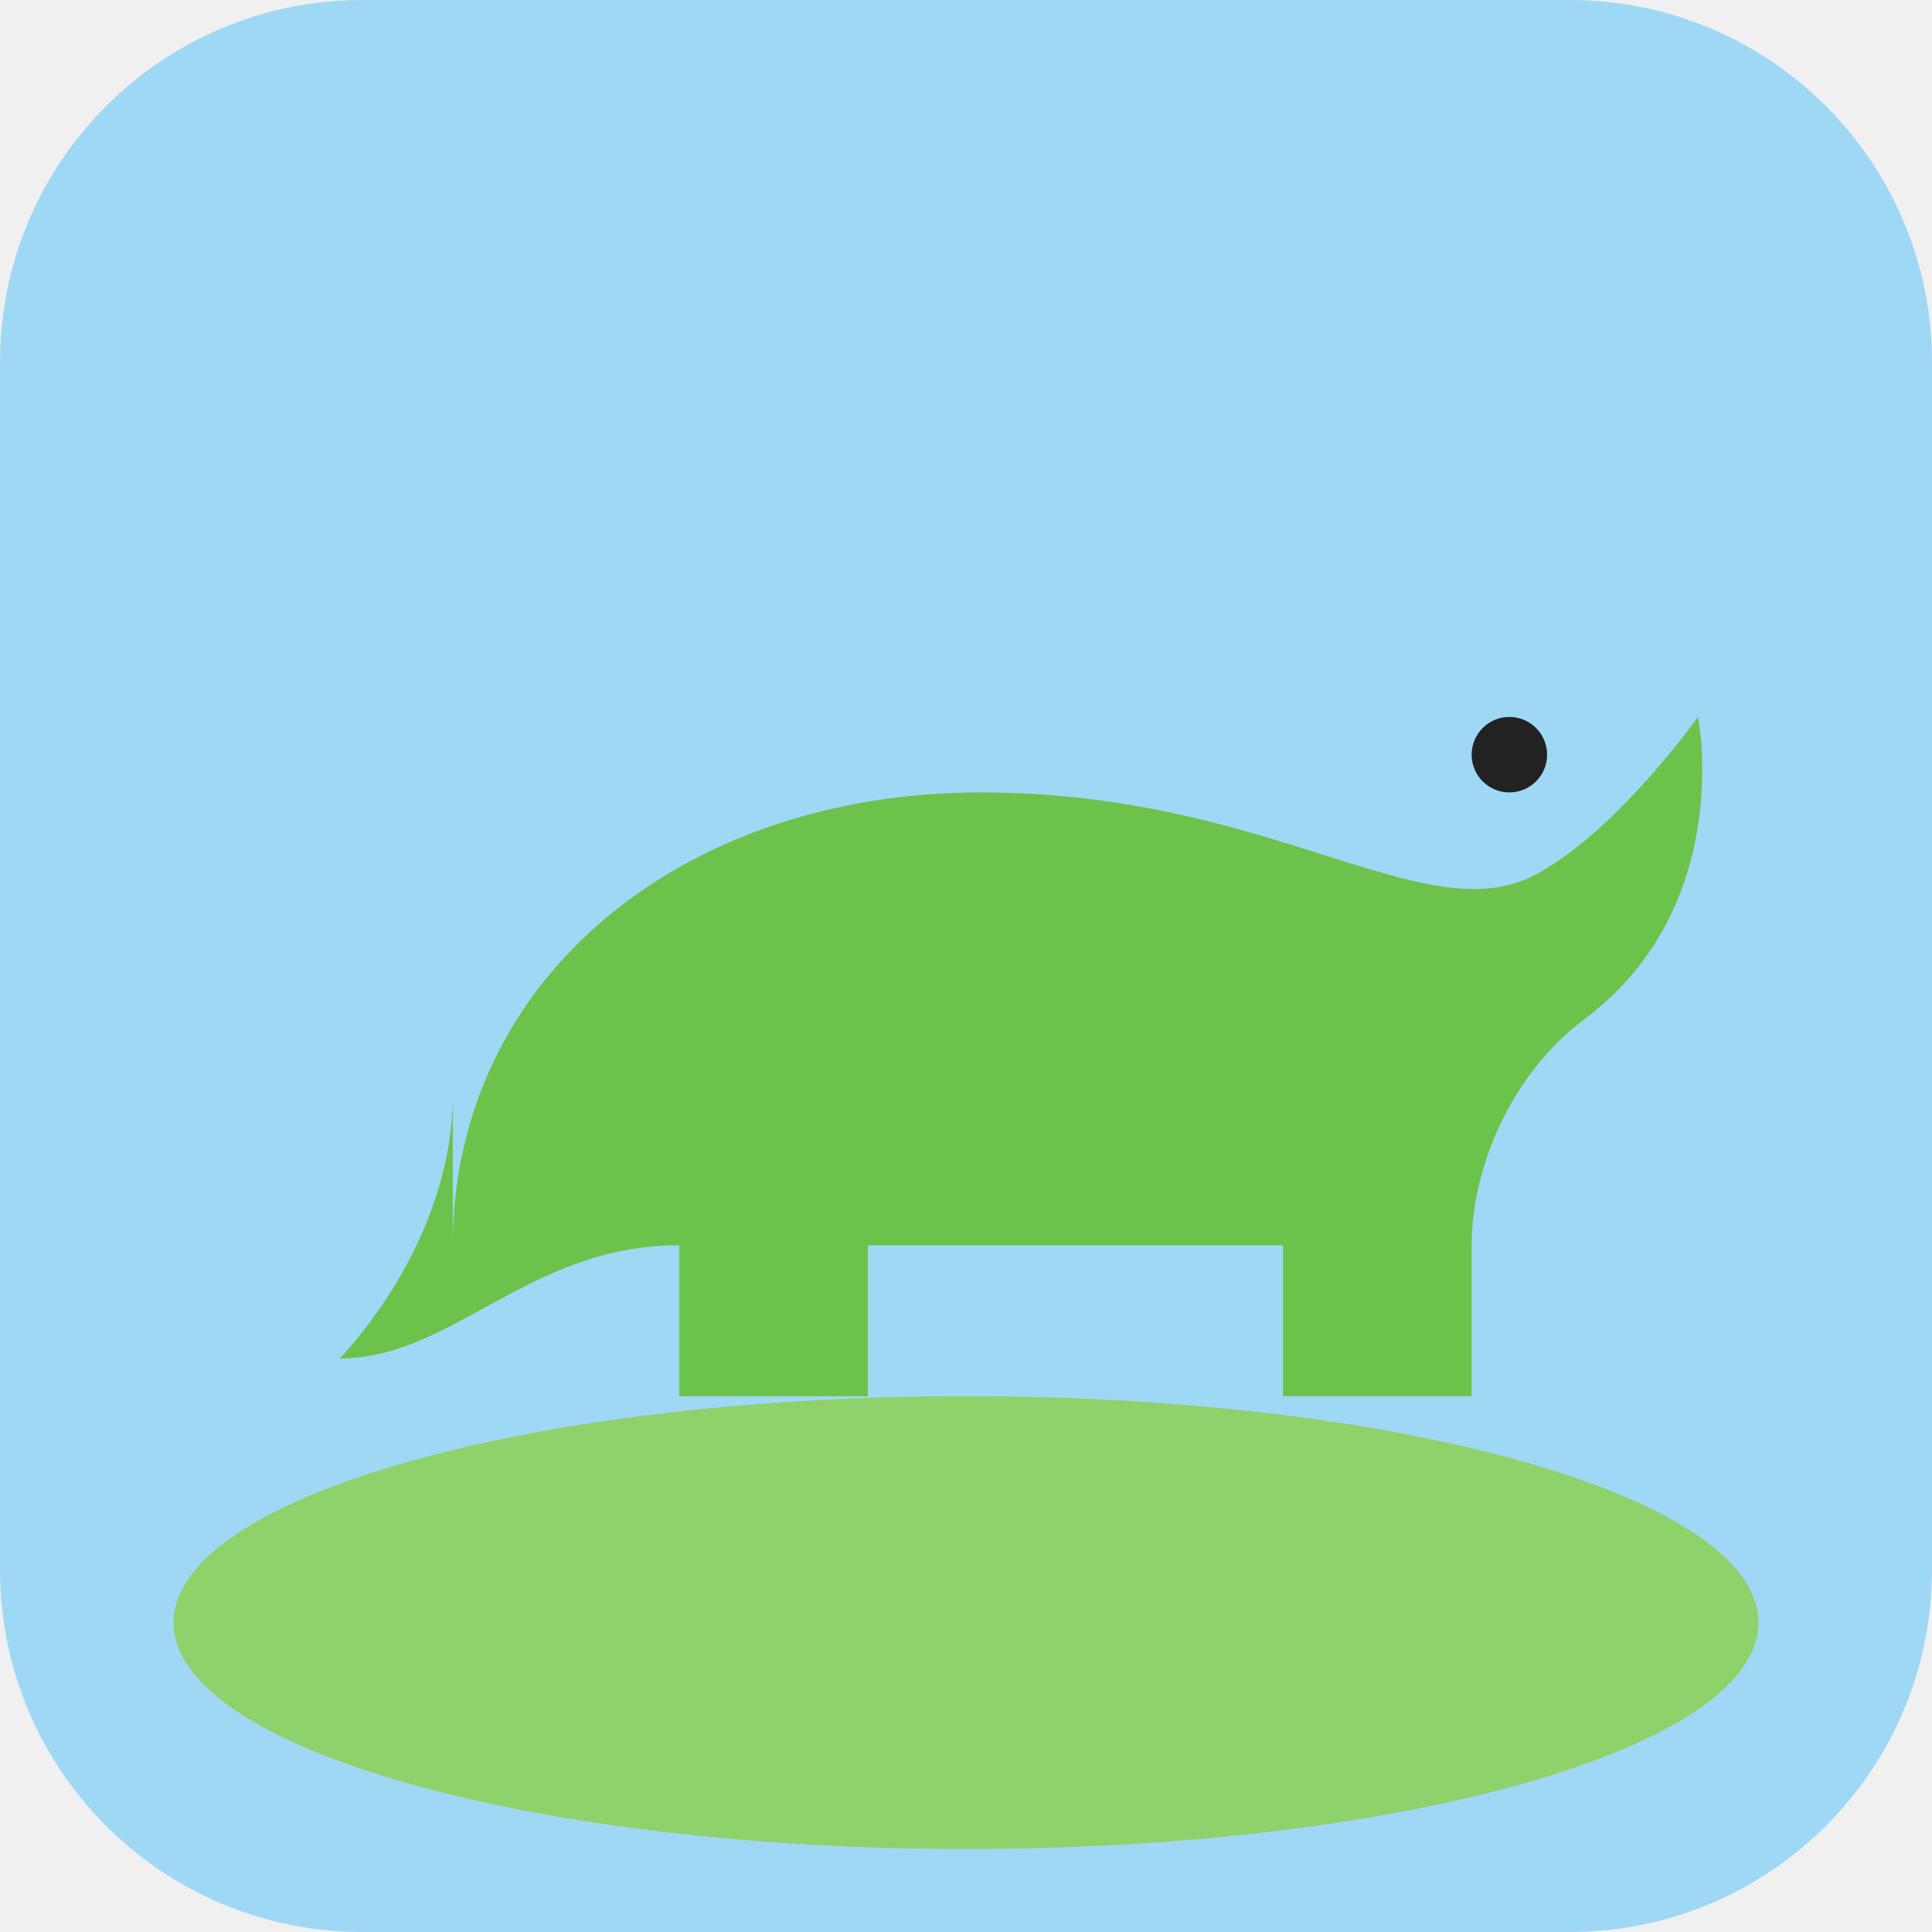
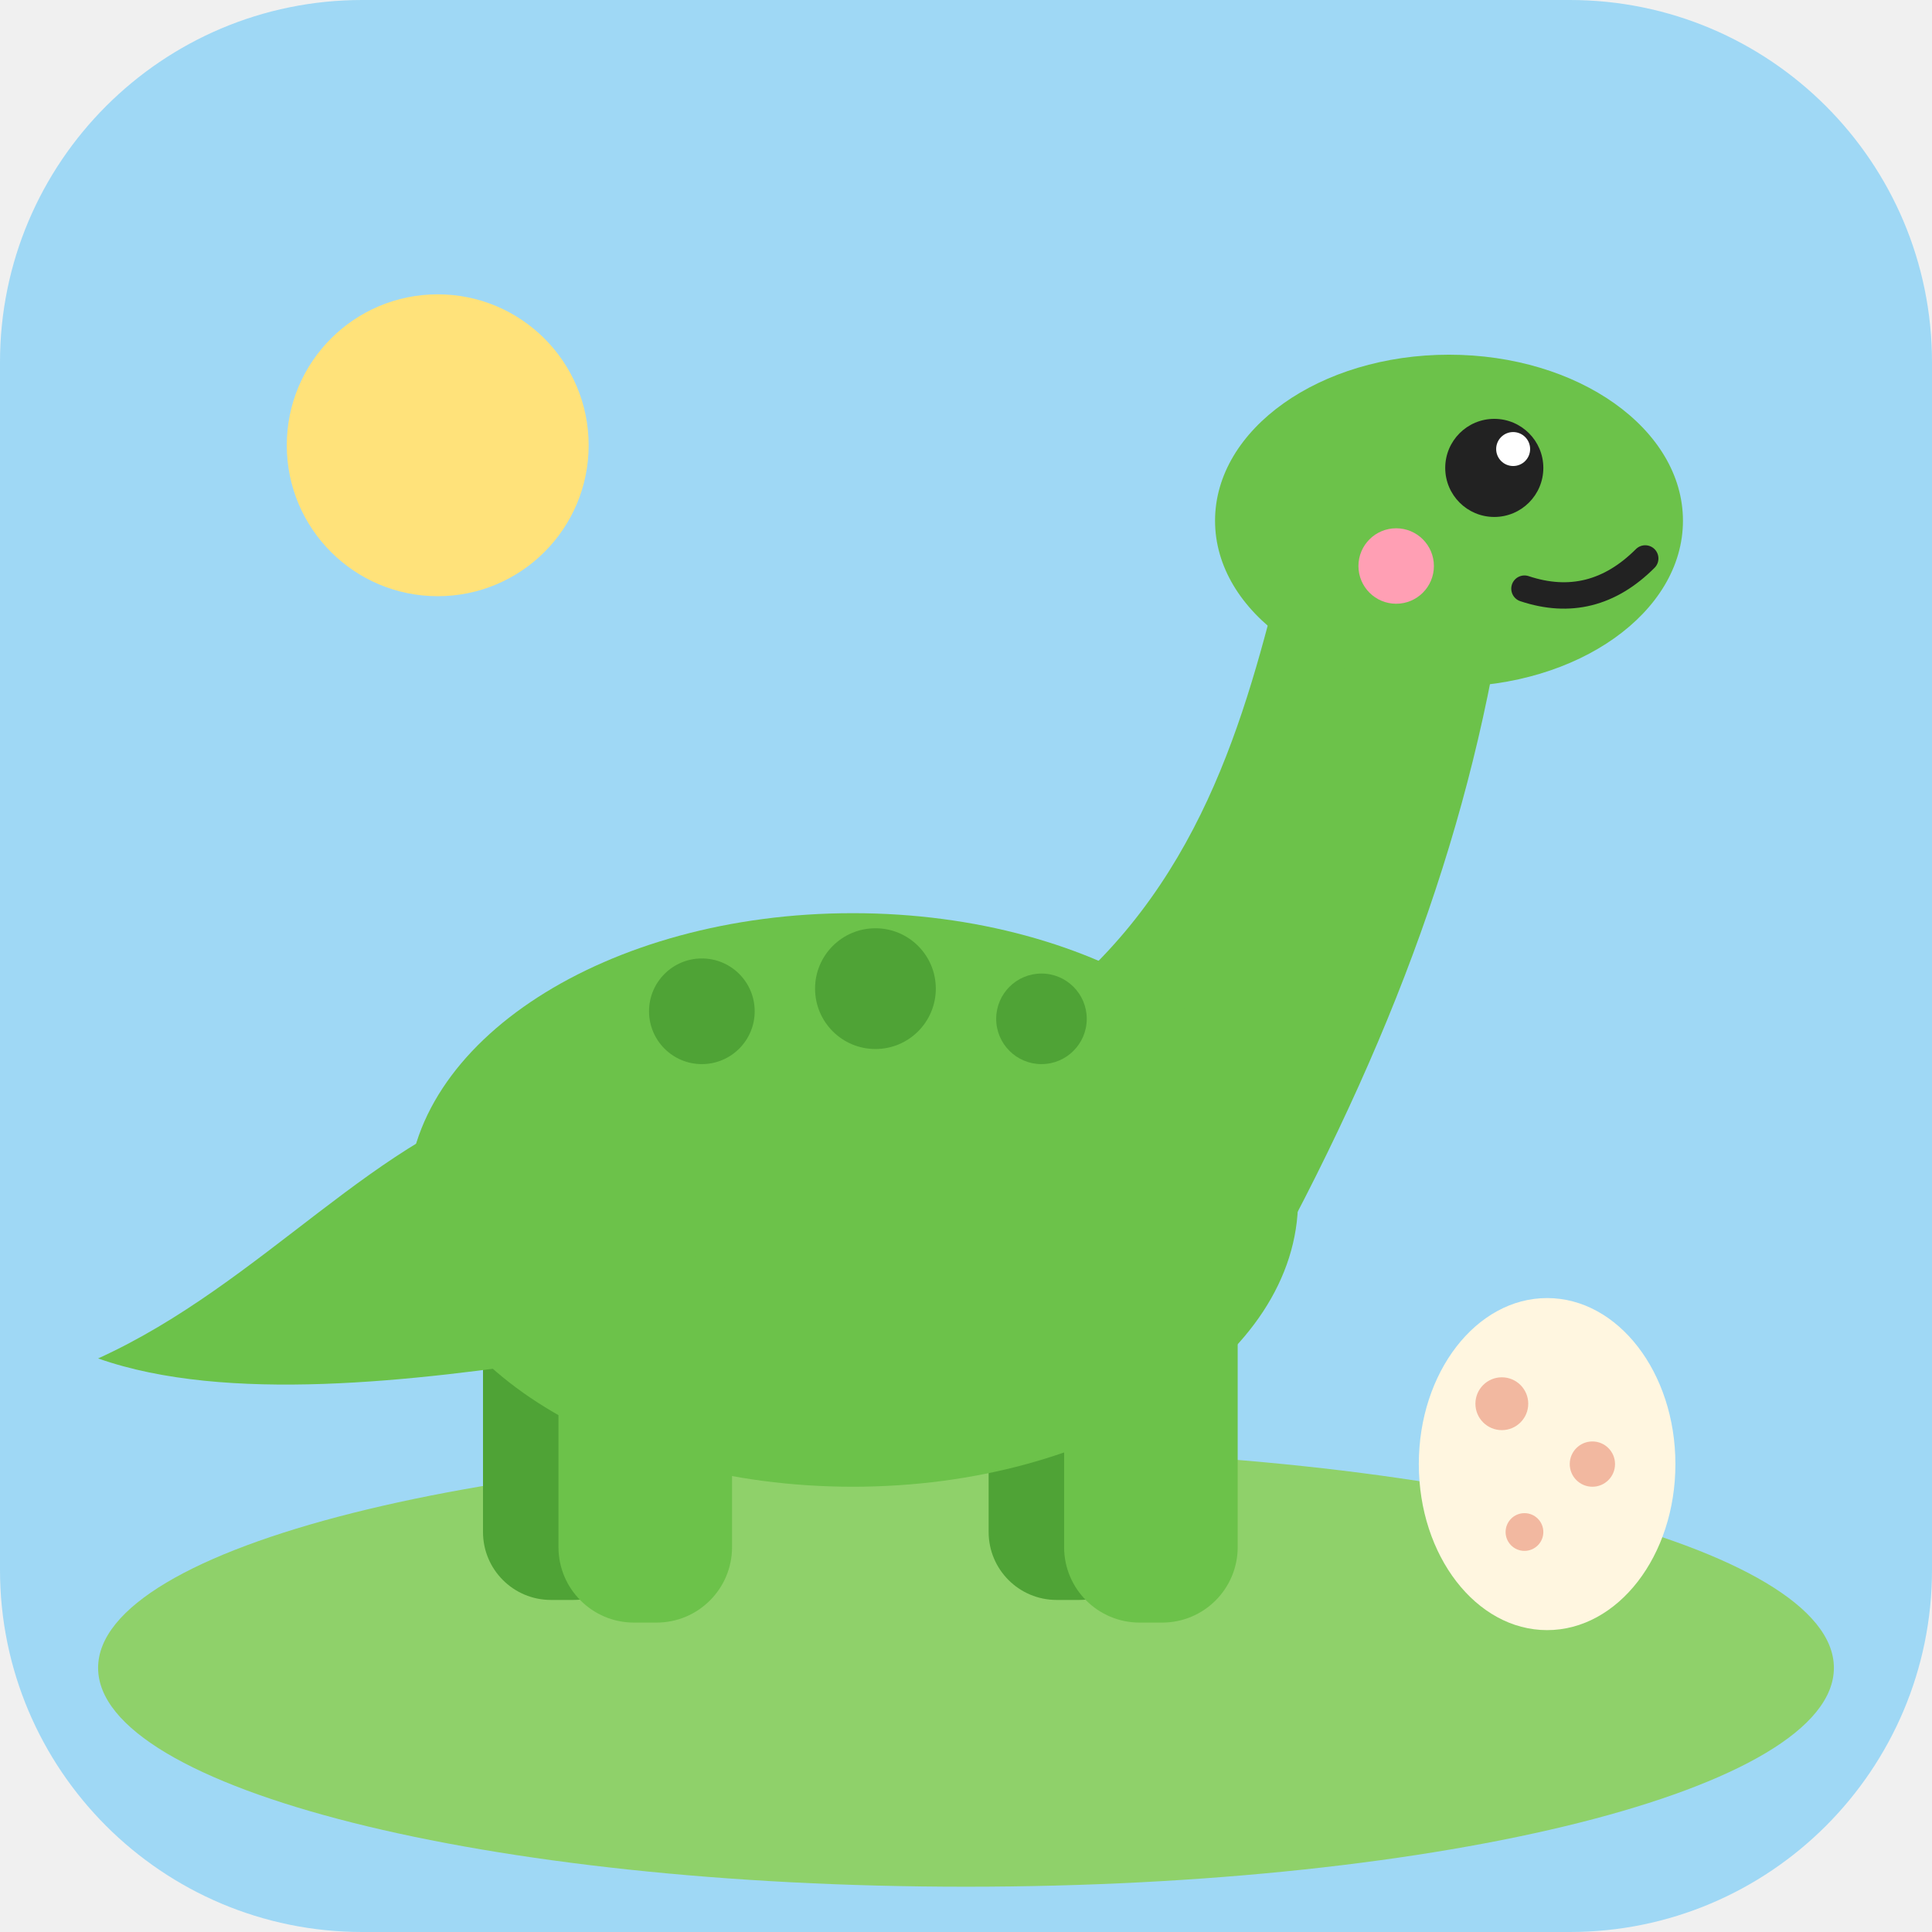
<svg xmlns="http://www.w3.org/2000/svg" viewBox="0 0 512 512">
  <rect width="512" height="512" rx="96" fill="#9fd8f5" />
-   <ellipse cx="256" cy="430" rx="210" ry="60" fill="#8fd16a" />
-   <path d="M120 330c0-70 60-120 140-120s120 40 150 20c20-12 40-40 40-40s10 50-30 80c-20 15-30 40-30 60v40h-50v-40h-110v40h-50v-40c-40 0-60 30-90 30 0 0 30-30 30-70z" fill="#6cc24a" />
-   <circle cx="400" cy="200" r="10" fill="#222" />
+   <circle cx="116" cy="118" r="40" fill="#ffe27a" />
+   <ellipse cx="256" cy="442" rx="230" ry="58" fill="#8fd16a" />
+   <g fill="#4fa336">
+     <rect x="128" y="320" width="42" height="104" rx="18" />
+     <rect x="262" y="320" width="42" height="104" rx="18" />
+   </g>
+   <g fill="#6cc24a">
+     <path d="M140 290 C100 300 70 340 26 360 C60 372 110 366 150 360 Z" />
+     <path d="M276 268 C318 236 330 190 340 150 L400 150 C392 212 372 270 336 336 Z" />
+     <ellipse cx="226" cy="318" rx="118" ry="76" />
+     <ellipse cx="384" cy="138" rx="62" ry="44" />
+     <rect x="148" y="330" width="46" height="100" rx="20" />
+     <rect x="282" y="330" width="46" height="100" rx="20" />
+   </g>
+   <g fill="#4fa336">
+     <circle cx="186" cy="268" r="14" />
+     <circle cx="232" cy="262" r="16" />
+     <circle cx="276" cy="270" r="12" />
+   </g>
+   <circle cx="396" cy="124" r="13" fill="#222" />
+   <circle cx="401" cy="119" r="4.5" fill="#fff" />
+   <path d="M404 156 Q422 162 436 148" fill="none" stroke="#222" stroke-width="7" stroke-linecap="round" />
+   <circle cx="370" cy="150" r="10" fill="#ff9fb4" />
+   <ellipse cx="410" cy="388" rx="34" ry="44" fill="#fff6e0" />
+   <g fill="#f2b8a0">
+     <circle cx="398" cy="372" r="7" />
+     <circle cx="422" cy="388" r="6" />
+     <circle cx="404" cy="406" r="5" />
+   </g>
</svg>
